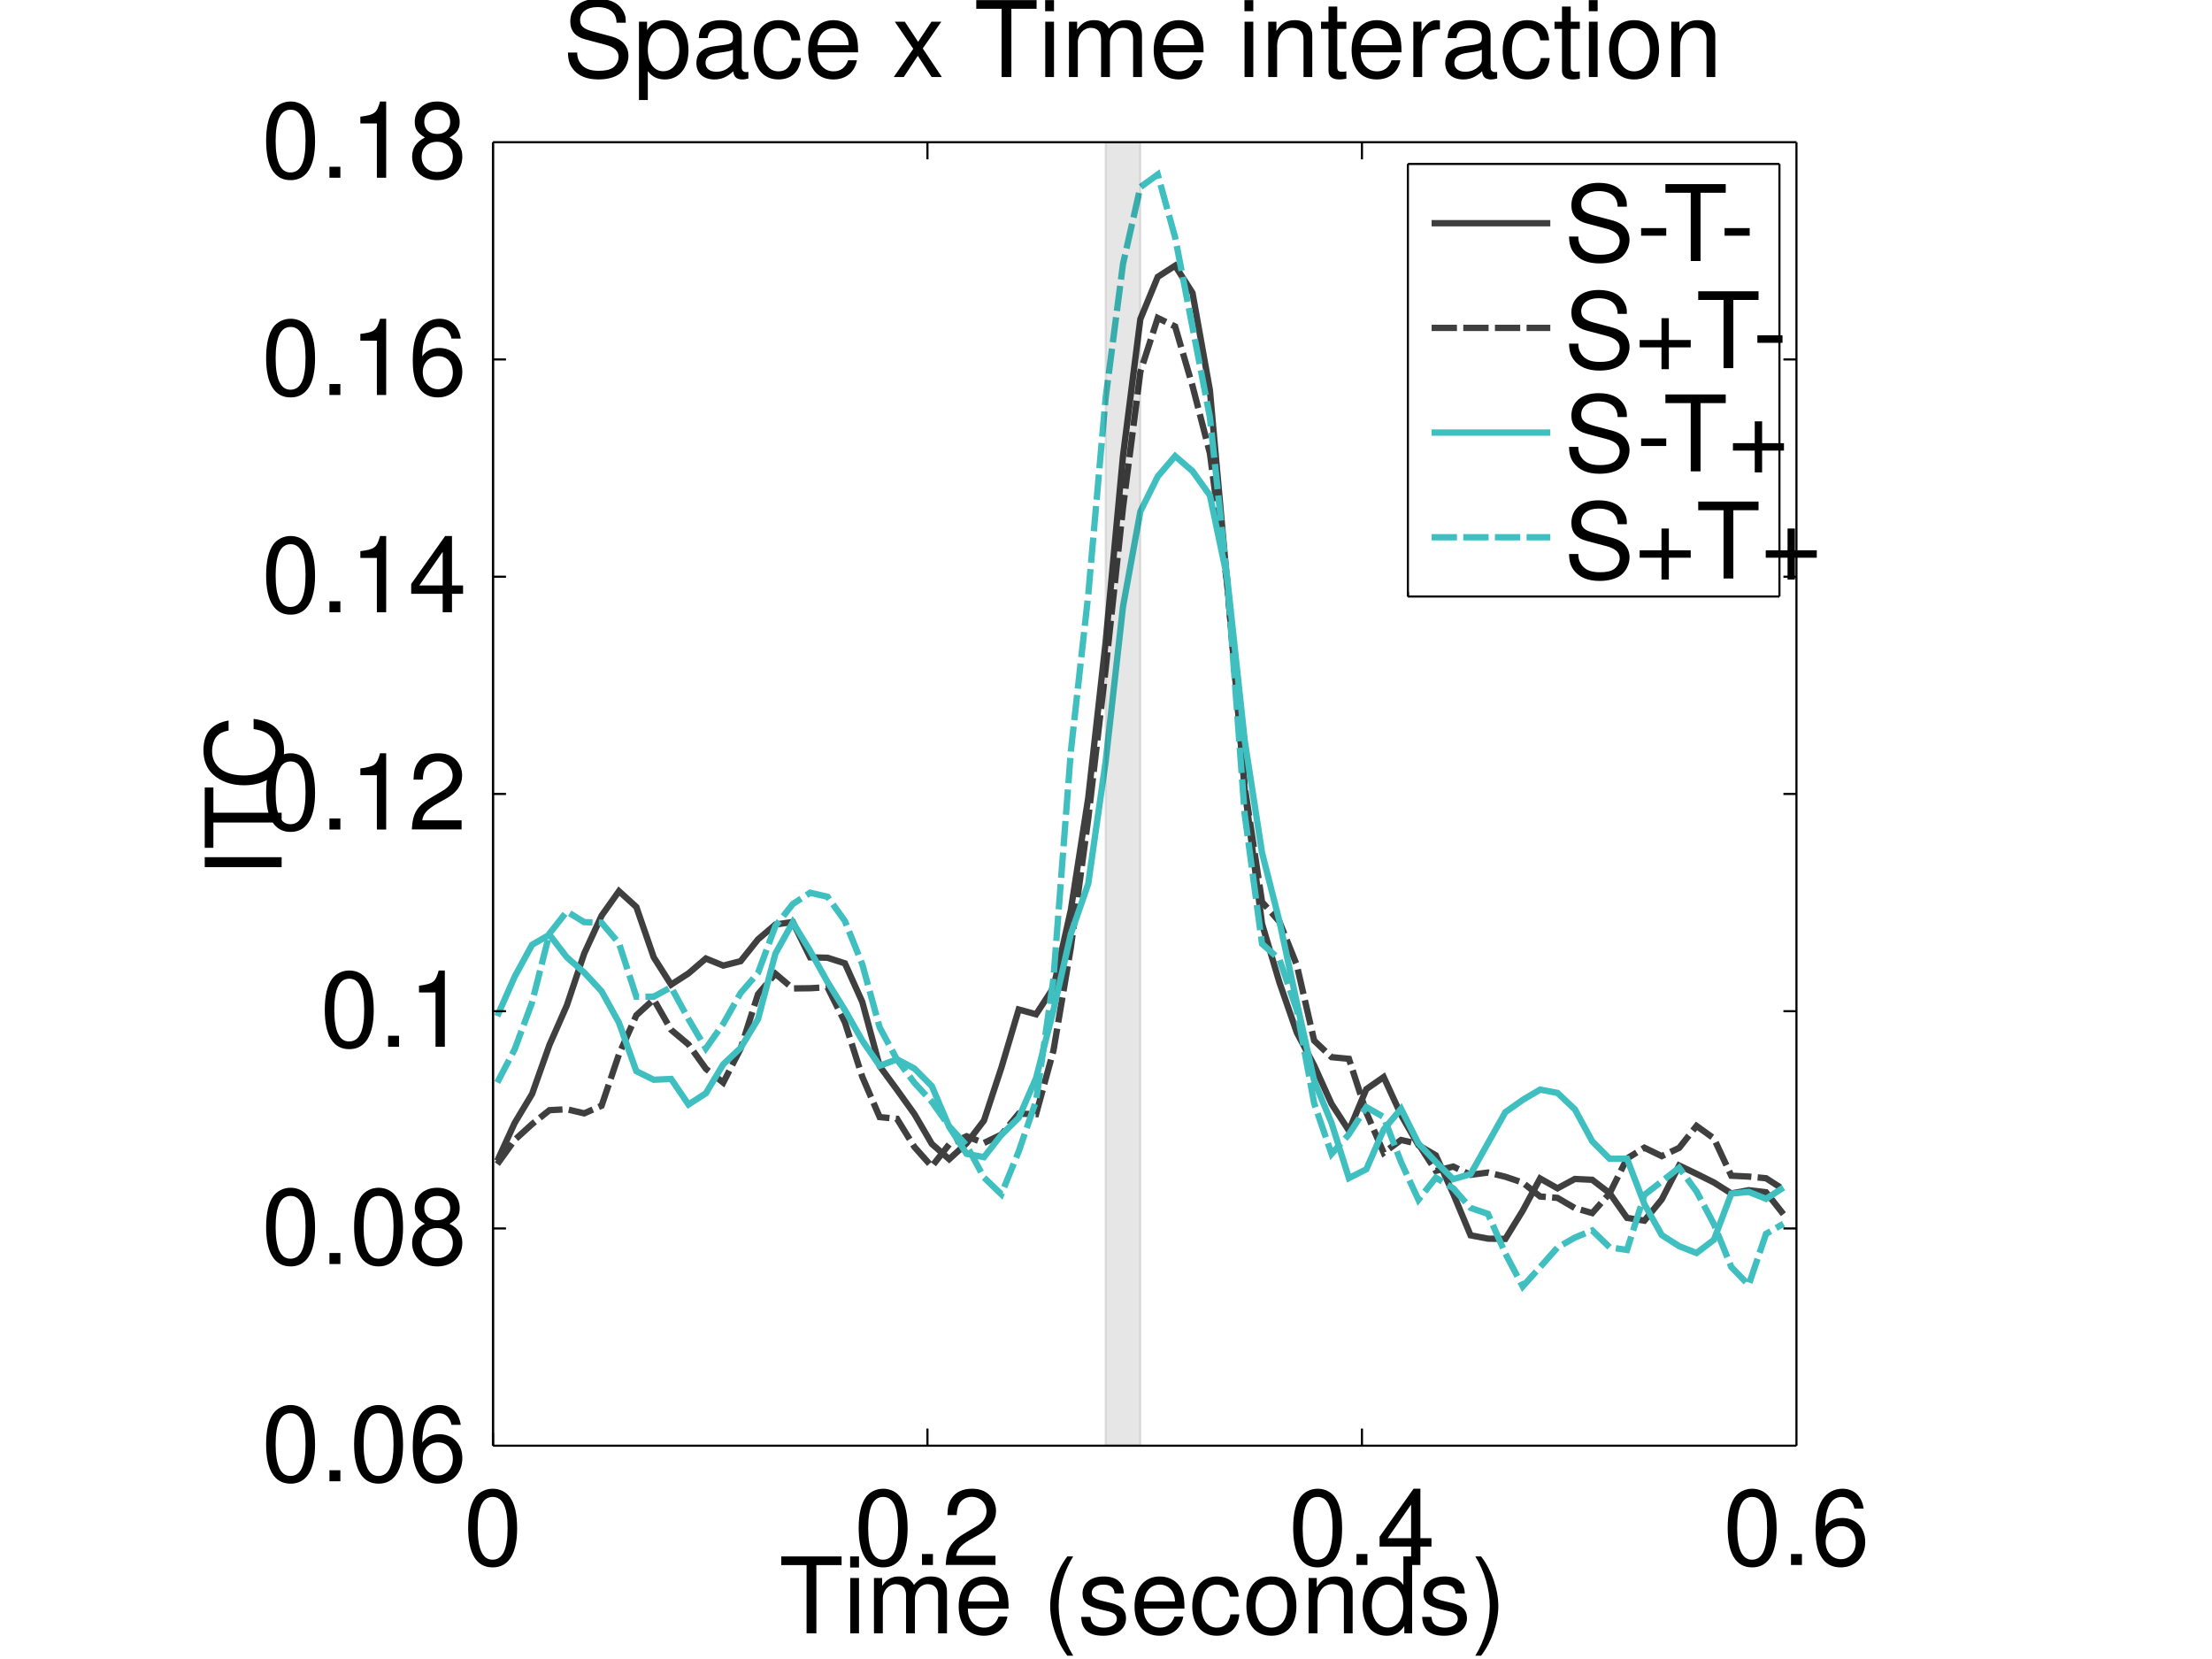
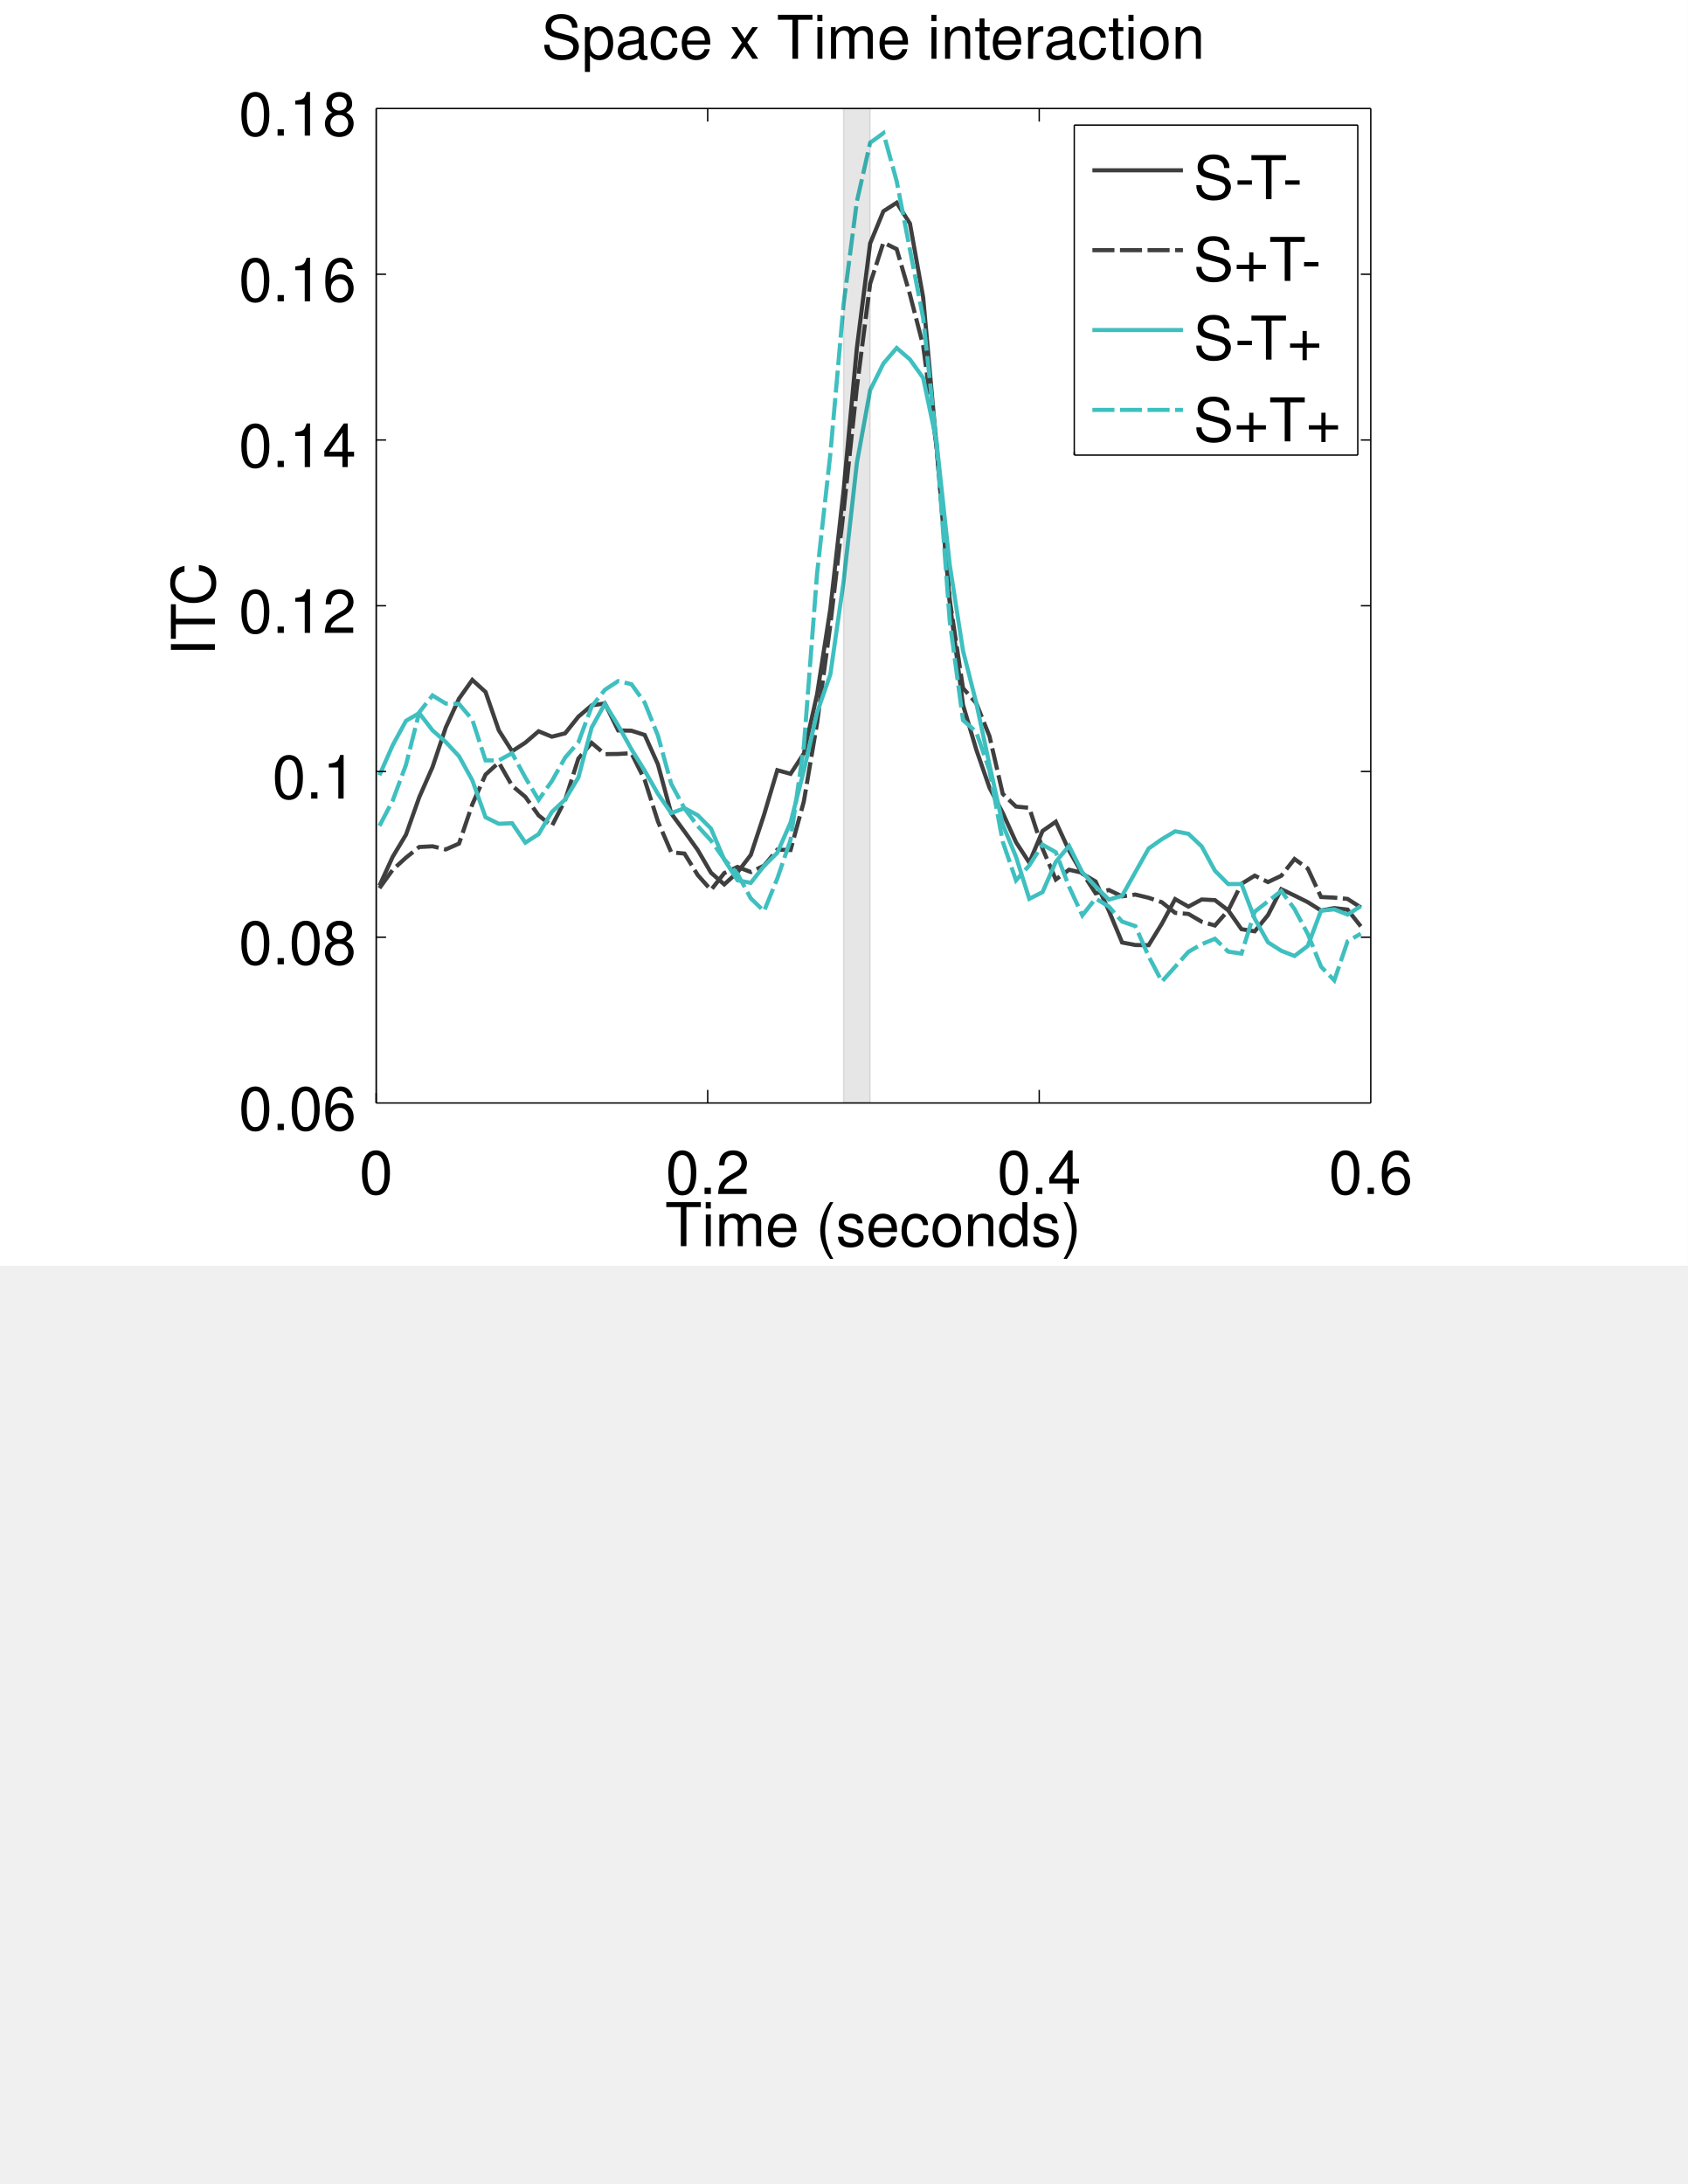
- <svg xmlns="http://www.w3.org/2000/svg" preserveAspectRatio="xMinYMin meet" width="100%" height="100%" viewBox="0 0 698.898 524.173" version="1.1">
+ <svg xmlns="http://www.w3.org/2000/svg" xmlns:xlink="http://www.w3.org/1999/xlink" version="1.1" id="Layer_1" x="0px" y="0px" width="612px" height="792px" viewBox="0 0 612 792" enable-background="new 0 0 612 792" xml:space="preserve">
  <g id="topgroup">
-     <rect x="0" y="0" width="698.898" height="524.173" fill="#ffffff" stroke="none" />
+     <rect fill="#FFFFFF" width="612" height="459" />
    <g id="ID000000">
-       <clipPath id="ID000001">
-         <rect x="155.754" y="44.929" width="411.850" height="411.850" />
-       </clipPath>
-       <polygon fill="#ffffff" fill-opacity="1.00" stroke="none" stroke-width="0.5pt" stroke-opacity="1.00" stroke-dasharray="none" points="155.754,456.780 567.605,456.780 567.605,44.929 155.754,44.929 " />
-       <polygon fill="#ffffff" fill-opacity="1.00" stroke="none" stroke-width="0.5pt" stroke-opacity="1.00" stroke-dasharray="none" points="155.754,44.929 567.605,44.929 567.605,44.929 155.754,44.929 " />
-       <polygon fill="#ffffff" fill-opacity="1.00" stroke="none" stroke-width="0.5pt" stroke-opacity="1.00" stroke-dasharray="none" points="155.754,456.780 155.754,456.780 155.754,44.929 155.754,44.929 " />
+       <polygon fill="#FFFFFF" points="136.388,399.986 497.031,399.986 497.031,39.343 136.388,39.343   " />
+       <polygon fill="#FFFFFF" points="136.388,39.343 497.031,39.343 497.031,39.343   " />
+       <polygon fill="#FFFFFF" points="136.388,399.986 136.388,399.986 136.388,39.343 136.388,39.343   " />
      <g>
-         <g id="ID000002" clip-path="url(#ID000001)">
-           <polyline fill="none" stroke="#3f3f3f" stroke-width="1.5pt" stroke-dasharray="none" points="157.127,366.783 162.619,354.801 168.110,345.659 173.601,330.161 179.093,317.684 184.584,301.272 190.075,289.311 195.567,281.570 201.058,286.570 206.549,302.464 212.041,311.105 217.532,307.551 223.023,302.846 228.515,305.086 234.006,303.692 239.497,296.799 244.989,292.121 250.480,291.291 255.971,302.483 261.463,302.608 266.954,304.368 272.445,316.571 277.937,336.864 283.428,344.347 288.919,352.001 294.411,361.418 299.902,366.256 305.393,361.249 310.885,354.054 316.376,337.411 321.867,318.960 327.359,320.472 332.850,312.058 338.341,287.518 343.833,252.130 349.324,202.963 354.815,144.078 360.307,100.808 365.798,87.487 371.289,83.944 376.781,92.552 382.272,123.285 387.763,184.341 393.255,249.291 398.746,291.881 404.237,310.382 409.729,326.218 415.220,336.650 420.711,348.792 426.203,357.233 431.694,344.131 437.185,340.301 442.677,352.257 448.168,361.815 453.659,365.046 459.151,377.158 464.642,390.310 470.133,391.360 475.625,391.441 481.116,382.530 486.607,372.350 492.099,375.457 497.590,372.501 503.081,372.765 508.573,376.994 514.064,384.794 519.556,385.679 525.047,378.963 530.538,368.254 536.030,370.877 541.521,373.608 547.012,377.078 552.504,376.056 557.995,376.702 563.486,383.639 " />
-           <g>
- </g>
-         </g>
-         <g id="ID000003" clip-path="url(#ID000001)">
-           <polyline fill="none" stroke="#3f3f3f" stroke-width="1.5pt" stroke-dasharray="8.0,2.0" points="157.127,367.810 162.619,360.179 168.110,355.168 173.601,350.768 179.093,350.475 184.584,351.773 190.075,349.357 195.567,333.124 201.058,320.778 206.549,315.778 212.041,325.392 217.532,329.996 223.023,337.672 228.515,342.064 234.006,331.315 239.497,314.140 244.989,307.646 250.480,312.303 255.971,312.238 261.463,311.927 266.954,323.004 272.445,340.222 277.937,352.949 283.428,353.501 288.919,362.394 294.411,368.565 299.902,361.573 305.393,359.016 310.885,361.134 316.376,358.490 321.867,351.873 327.359,352.018 332.850,331.917 338.341,299.386 343.833,258.697 349.324,211.486 354.815,160.419 360.307,117.481 365.798,100.466 371.289,103.147 376.781,121.930 382.272,143.194 387.763,184.742 393.255,248.375 398.746,284.970 404.237,291.194 409.729,304.904 415.220,328.788 420.711,334.015 426.203,334.554 431.694,351.466 437.185,364.232 442.677,360.186 448.168,361.434 453.659,369.940 459.151,368.582 464.642,371.198 470.133,370.470 475.625,371.797 481.116,373.659 486.607,378.040 492.099,378.485 497.590,381.705 503.081,383.276 508.573,377.048 514.064,366.041 519.556,362.630 525.047,365.286 530.538,362.692 536.030,355.740 541.521,359.687 547.012,371.477 552.504,371.742 557.995,372.270 563.486,375.812 " />
-           <g>
- </g>
-         </g>
-         <g id="ID000004" clip-path="url(#ID000001)">
-           <polyline fill="none" stroke="#3fbfbf" stroke-width="1.5pt" stroke-dasharray="none" points="157.127,321.045 162.619,308.592 168.110,298.514 173.601,295.329 179.093,302.455 184.584,307.282 190.075,313.194 195.567,323.122 201.058,338.446 206.549,341.158 212.041,340.906 217.532,348.968 223.023,345.439 228.515,336.263 234.006,331.100 239.497,321.986 244.989,301.314 250.480,291.428 255.971,300.422 261.463,310.289 266.954,319.141 272.445,328.783 277.937,336.741 283.428,334.686 288.919,337.612 294.411,343.148 299.902,356.015 305.393,364.551 310.885,365.609 316.376,358.595 321.867,353.167 327.359,340.618 332.850,319.144 338.341,295.101 343.833,279.239 349.324,240.705 354.815,191.688 360.307,161.594 365.798,150.541 371.289,144.111 376.781,148.851 382.272,156.526 387.763,182.681 393.255,233.827 398.746,269.420 404.237,291.030 409.729,316.766 415.220,341.479 420.711,354.840 426.203,372.236 431.694,369.442 437.185,356.889 442.677,350.328 448.168,361.304 453.659,367.102 459.151,372.548 464.642,370.975 470.133,361.169 475.625,351.403 481.116,347.519 486.607,344.265 492.099,345.308 497.590,350.504 503.081,360.593 508.573,366.126 514.064,366.100 519.556,380.449 525.047,390.230 530.538,393.737 536.030,395.900 541.521,391.726 547.012,377.140 552.504,376.580 557.995,378.778 563.486,375.226 " />
-           <g>
- </g>
-         </g>
-         <g id="ID000005" clip-path="url(#ID000001)">
-           <polyline fill="none" stroke="#3fbfbf" stroke-width="1.5pt" stroke-dasharray="8.0,2.0" points="157.127,342.022 162.619,331.521 168.110,316.724 173.601,294.974 179.093,288.000 184.584,291.356 190.075,291.541 195.567,298.026 201.058,314.912 206.549,314.895 212.041,311.919 217.532,321.998 223.023,331.265 228.515,323.466 234.006,313.745 239.497,307.414 244.989,292.598 250.480,285.653 255.971,282.063 261.463,283.341 266.954,290.996 272.445,304.665 277.937,324.613 283.428,334.813 288.919,342.121 294.411,348.096 299.902,355.862 305.393,361.894 310.885,372.030 316.376,377.329 321.867,363.825 327.359,347.779 332.850,309.079 338.341,237.398 343.833,187.997 349.324,125.794 354.815,83.431 360.307,59.129 365.798,55.135 371.289,74.994 376.781,103.391 382.272,131.779 387.763,183.113 393.255,257.167 398.746,298.199 404.237,303.095 409.729,319.091 415.220,348.599 420.711,364.601 426.203,358.388 431.694,349.798 437.185,352.937 442.677,367.195 448.168,379.077 453.659,372.091 459.151,375.434 464.642,381.653 470.133,383.529 475.625,396.057 481.116,406.470 486.607,400.354 492.099,394.173 497.590,391.019 503.081,388.771 508.573,394.090 514.064,394.924 519.556,377.548 525.047,373.255 530.538,368.956 536.030,376.448 541.521,386.763 547.012,400.316 552.504,406.012 557.995,389.842 563.486,386.658 " />
-           <g>
- </g>
-         </g>
-         <g id="ID000006" clip-path="url(#ID000001)">
-           <polygon fill="#000000" fill-opacity="0.10" stroke="#000000" stroke-width="0.5pt" stroke-opacity="0.10" stroke-dasharray="none" points="349.324,44.929 360.307,44.929 360.307,456.780 349.324,456.780 " />
-         </g>
-         <g id="ID000007" clip-path="url(#ID000001)">
-           <polyline fill="none" stroke="#000000" stroke-width="0.5pt" stroke-dasharray="none" points="155.754,456.780 155.754,44.929 " />
-           <g>
- </g>
-         </g>
-         <g id="ID000008" clip-path="url(#ID000001)">
-           <polyline fill="none" stroke="#000000" stroke-width="0.5pt" stroke-dasharray="none" points="155.754,662.705 636.246,662.705 " />
-           <g>
- </g>
+         <g>
+           <defs>
+             <rect id="SVGID_1_" x="136.388" y="39.343" width="360.642" height="360.643" />
+           </defs>
+           <clipPath id="SVGID_2_">
+             <use xlink:href="#SVGID_1_" overflow="visible" />
+           </clipPath>
+           <g id="ID000002" clip-path="url(#SVGID_2_)">
+             <polyline fill="none" stroke="#3F3F3F" stroke-width="1.5" points="137.59,321.179 142.399,310.687 147.208,302.681        152.016,289.11 156.825,278.185 161.634,263.813 166.442,253.339 171.251,246.561 176.059,250.939 180.868,264.857        185.677,272.423 190.485,269.312 195.293,265.191 200.103,267.153 204.911,265.932 209.719,259.896 214.528,255.8        219.336,255.073 224.145,264.874 228.954,264.983 233.762,266.524 238.57,277.21 243.379,294.98 248.188,301.532        252.996,308.235 257.805,316.481 262.613,320.717 267.422,316.333 272.231,310.032 277.039,295.459 281.848,279.302        286.657,280.626 291.465,273.258 296.273,251.769 301.082,220.781 305.891,177.728 310.699,126.164 315.508,88.274        320.316,76.609 325.125,73.507 329.934,81.044 334.742,107.956 339.55,161.421 344.359,218.295 349.168,255.59        353.976,271.791 358.785,285.657 363.594,294.792 368.401,305.425 373.211,312.816 378.019,301.343 382.827,297.989        387.637,308.459 392.444,316.829 397.253,319.658 402.062,330.264 406.87,341.78 411.679,342.7 416.488,342.771        421.296,334.968 426.104,326.054 430.913,328.774 435.722,326.186 440.53,326.417 445.339,330.12 450.147,336.95        454.957,337.725 459.765,331.844 464.573,322.467 469.383,324.764 474.19,327.155 478.999,330.194 483.808,329.299        488.616,329.864 493.425,335.939      " />
+           </g>
+         </g>
+         <g>
+           <defs>
+             <rect id="SVGID_3_" x="136.388" y="39.343" width="360.642" height="360.643" />
+           </defs>
+           <clipPath id="SVGID_4_">
+             <use xlink:href="#SVGID_3_" overflow="visible" />
+           </clipPath>
+           <g id="ID000003" clip-path="url(#SVGID_4_)">
+             <polyline fill="none" stroke="#3F3F3F" stroke-width="1.5" stroke-dasharray="8,2" points="137.59,322.078 142.399,315.396        147.208,311.008 152.016,307.155 156.825,306.898 161.634,308.035 166.442,305.919 171.251,291.705 176.059,280.894        180.868,276.516 185.677,284.934 190.485,288.966 195.293,295.688 200.103,299.533 204.911,290.121 209.719,275.081        214.528,269.395 219.336,273.473 224.145,273.416 228.954,273.144 233.762,282.843 238.57,297.92 243.379,309.065        248.188,309.548 252.996,317.335 257.805,322.739 262.613,316.617 267.422,314.377 272.231,316.232 277.039,313.917        281.848,308.123 286.657,308.25 291.465,290.648 296.273,262.162 301.082,226.532 305.891,185.191 310.699,140.473        315.508,102.874 320.316,87.975 325.125,90.322 329.934,106.77 334.742,125.39 339.55,161.772 344.359,217.493        349.168,249.538 353.976,254.988 358.785,266.994 363.594,287.908 368.401,292.485 373.211,292.957 378.019,307.766        382.827,318.945 387.637,315.402 392.444,316.495 397.253,323.943 402.062,322.754 406.87,325.045 411.679,324.407        416.488,325.569 421.296,327.2 426.104,331.036 430.913,331.426 435.722,334.246 440.53,335.621 445.339,330.167        450.147,320.529 454.957,317.542 459.765,319.868 464.573,317.596 469.383,311.509 474.19,314.965 478.999,325.289        483.808,325.521 488.616,325.983 493.425,329.085      " />
+           </g>
+         </g>
+         <g>
+           <defs>
+             <rect id="SVGID_5_" x="136.388" y="39.343" width="360.642" height="360.643" />
+           </defs>
+           <clipPath id="SVGID_6_">
+             <use xlink:href="#SVGID_5_" overflow="visible" />
+           </clipPath>
+           <g id="ID000004" clip-path="url(#SVGID_6_)">
+             <polyline fill="none" stroke="#3FBFBF" stroke-width="1.5" points="137.59,281.127 142.399,270.223 147.208,261.398        152.016,258.609 156.825,264.849 161.634,269.076 166.442,274.253 171.251,282.946 176.059,296.365 180.868,298.74        185.677,298.519 190.485,305.579 195.293,302.489 200.103,294.454 204.911,289.933 209.719,281.952 214.528,263.85        219.336,255.193 224.145,263.069 228.954,271.709 233.762,279.46 238.57,287.903 243.379,294.872 248.188,293.073        252.996,295.635 257.805,300.482 262.613,311.75 267.422,319.224 272.231,320.151 277.039,314.009 281.848,309.256        286.657,298.267 291.465,279.463 296.273,258.409 301.082,244.52 305.891,210.777 310.699,167.854 315.508,141.502        320.316,131.823 325.125,126.193 329.934,130.344 334.742,137.064 339.55,159.967 344.359,204.754 349.168,235.921        353.976,254.845 358.785,277.381 363.594,299.021 368.401,310.721 373.211,325.954 378.019,323.507 382.827,312.515        387.637,306.77 392.444,316.381 397.253,321.458 402.062,326.227 406.87,324.85 411.679,316.263 416.488,307.711        421.296,304.31 426.104,301.46 430.913,302.374 435.722,306.924 440.53,315.758 445.339,320.604 450.147,320.581        454.957,333.146 459.765,341.71 464.573,344.781 469.383,346.675 474.19,343.021 478.999,330.248 483.808,329.758        488.616,331.683 493.425,328.572      " />
+           </g>
+         </g>
+         <g>
+           <defs>
+             <rect id="SVGID_7_" x="136.388" y="39.343" width="360.642" height="360.643" />
+           </defs>
+           <clipPath id="SVGID_8_">
+             <use xlink:href="#SVGID_7_" overflow="visible" />
+           </clipPath>
+           <g id="ID000005" clip-path="url(#SVGID_8_)">
+             <polyline fill="none" stroke="#3FBFBF" stroke-width="1.5" stroke-dasharray="8,2" points="137.59,299.497 142.399,290.301        147.208,277.344 152.016,258.298 156.825,252.191 161.634,255.13 166.442,255.292 171.251,260.971 176.059,275.757        180.868,275.742 185.677,273.136 190.485,281.962 195.293,290.077 200.103,283.248 204.911,274.735 209.719,269.191        214.528,256.218 219.336,250.136 224.145,246.993 228.954,248.111 233.762,254.815 238.57,266.784 243.379,284.252        248.188,293.184 252.996,299.583 257.805,304.815 262.613,311.616 267.422,316.897 272.231,325.773 277.039,330.414        281.848,318.588 286.657,304.538 291.465,270.649 296.273,207.881 301.082,164.622 305.891,110.153 310.699,73.058        315.508,51.777 320.316,48.28 325.125,65.669 329.934,90.536 334.742,115.394 339.55,160.346 344.359,225.192 349.168,261.122        353.976,265.409 358.785,279.417 363.594,305.256 368.401,319.268 373.211,313.828 378.019,306.306 382.827,309.054        387.637,321.54 392.444,331.944 397.253,325.827 402.062,328.754 406.87,334.2 411.679,335.843 416.488,346.813        421.296,355.931 426.104,350.576 430.913,345.163 435.722,342.401 440.53,340.433 445.339,345.09 450.147,345.821        454.957,330.605 459.765,326.846 464.573,323.082 469.383,329.642 474.19,338.674 478.999,350.542 483.808,355.53        488.616,341.371 493.425,338.583      " />
+           </g>
+         </g>
+         <g>
+           <defs>
+             <rect id="SVGID_9_" x="136.388" y="39.343" width="360.642" height="360.643" />
+           </defs>
+           <clipPath id="SVGID_10_">
+             <use xlink:href="#SVGID_9_" overflow="visible" />
+           </clipPath>
+           <g id="ID000006" clip-path="url(#SVGID_10_)">
+             <polygon fill-opacity="0.1" stroke="#000000" stroke-width="0.5" stroke-opacity="0.1" points="305.891,39.343 315.508,39.343        315.508,399.986 305.891,399.986      " />
+           </g>
+         </g>
+         <g>
+           <defs>
+             <rect id="SVGID_11_" x="136.388" y="39.343" width="360.642" height="360.643" />
+           </defs>
+           <clipPath id="SVGID_12_">
+             <use xlink:href="#SVGID_11_" overflow="visible" />
+           </clipPath>
+           <g id="ID000007" clip-path="url(#SVGID_12_)">
+             <line fill="none" stroke="#000000" stroke-width="0.5" x1="136.388" y1="399.986" x2="136.388" y2="39.343" />
+           </g>
+         </g>
+         <g>
+           <defs>
+             <rect id="SVGID_13_" x="136.388" y="39.343" width="360.642" height="360.643" />
+           </defs>
+           <clipPath id="SVGID_14_">
+             <use xlink:href="#SVGID_13_" overflow="visible" />
+           </clipPath>
+           <g id="ID000008" clip-path="url(#SVGID_14_)">
+             <line fill="none" stroke="#000000" stroke-width="0.5" x1="136.388" y1="580.307" x2="557.138" y2="580.307" />
+           </g>
        </g>
        <g id="ID000009">
          <g transform="translate(361.056,516.061)">
            <g transform="rotate(-0.0)">
-               <text x="0.000" y="0.000" font-family="Helvetica" text-anchor="middle" font-size="25pt" fill="#000000">Time (seconds)</text>
+               <text transform="matrix(1 0 0 1 -119.9149 -64.1645)" font-family="'Helvetica'" font-size="21.892">Time (seconds)</text>
            </g>
          </g>
        </g>
        <g id="ID000010">
          <g transform="translate(88.985,251.478)">
            <g transform="rotate(-90.0)">
-               <text x="0.000" y="0.000" font-family="Helvetica" text-anchor="middle" font-size="25pt" fill="#000000">ITC</text>
+               <text transform="matrix(1 0 0 1 13.6362 -11.0646)" font-family="'Helvetica'" font-size="21.892">ITC</text>
            </g>
          </g>
        </g>
        <g id="ID000011">
          <g transform="translate(361.056,24.337)">
            <g transform="rotate(-0.0)">
-               <text x="0.000" y="0.000" font-family="Helvetica" text-anchor="middle" font-size="25pt" fill="#000000">Space x Time interaction</text>
+               <text transform="matrix(1 0 0 1 -164.7562 -3.0255)" font-family="'Helvetica'" font-size="21.892">Space x Time interaction</text>
            </g>
          </g>
        </g>
        <g id="ID000012">
- </g>
+ 			</g>
        <g id="ID000013">
- </g>
+ 			</g>
      </g>
      <g>
-         <polyline fill="none" stroke="#000000" stroke-width="0.5pt" stroke-dasharray="none" points="293.038,456.780 293.038,451.363 " />
-         <polyline fill="none" stroke="#000000" stroke-width="0.5pt" stroke-dasharray="none" points="430.321,456.780 430.321,451.363 " />
-         <polyline fill="none" stroke="#000000" stroke-width="0.5pt" stroke-dasharray="none" points="155.754,456.780 567.605,456.780 " />
-         <polyline fill="none" stroke="#000000" stroke-width="0.5pt" stroke-dasharray="none" points="293.038,44.929 293.038,50.346 " />
-         <polyline fill="none" stroke="#000000" stroke-width="0.5pt" stroke-dasharray="none" points="430.321,44.929 430.321,50.346 " />
-         <polyline fill="none" stroke="#000000" stroke-width="0.5pt" stroke-dasharray="none" points="155.754,44.929 567.605,44.929 " />
+         <line fill="none" stroke="#000000" stroke-width="0.5" x1="256.603" y1="399.986" x2="256.603" y2="395.242" />
+         <line fill="none" stroke="#000000" stroke-width="0.5" x1="376.816" y1="399.986" x2="376.816" y2="395.242" />
+         <line fill="none" stroke="#000000" stroke-width="0.5" x1="136.388" y1="399.986" x2="497.031" y2="399.986" />
+         <line fill="none" stroke="#000000" stroke-width="0.5" x1="256.603" y1="39.343" x2="256.603" y2="44.086" />
+         <line fill="none" stroke="#000000" stroke-width="0.5" x1="376.816" y1="39.343" x2="376.816" y2="44.086" />
+         <line fill="none" stroke="#000000" stroke-width="0.5" x1="136.388" y1="39.343" x2="497.031" y2="39.343" />
        <g transform="translate(155.754,494.470)">
          <g transform="rotate(-0.0)">
-             <text x="0.000" y="0.000" font-family="Helvetica" text-anchor="middle" font-size="25pt" fill="#000000">0</text>
+             <text transform="matrix(1 0 0 1 -25.4532 -61.4798)" font-family="'Helvetica'" font-size="21.892">0</text>
          </g>
        </g>
        <g transform="translate(293.038,494.470)">
          <g transform="rotate(-0.0)">
-             <text x="0.000" y="0.000" font-family="Helvetica" text-anchor="middle" font-size="25pt" fill="#000000">0.2</text>
+             <text transform="matrix(1 0 0 1 -51.6513 -61.4798)" font-family="'Helvetica'" font-size="21.892">0.2</text>
          </g>
        </g>
        <g transform="translate(430.321,494.470)">
          <g transform="rotate(-0.0)">
-             <text x="0.000" y="0.000" font-family="Helvetica" text-anchor="middle" font-size="25pt" fill="#000000">0.4</text>
+             <text transform="matrix(1 0 0 1 -68.7204 -61.4798)" font-family="'Helvetica'" font-size="21.892">0.4</text>
          </g>
        </g>
        <g transform="translate(567.605,494.470)">
          <g transform="rotate(-0.0)">
-             <text x="0.000" y="0.000" font-family="Helvetica" text-anchor="middle" font-size="25pt" fill="#000000">0.6</text>
-           </g>
-         </g>
-         <polyline fill="none" stroke="#000000" stroke-width="0.5pt" stroke-dasharray="none" points="155.754,388.138 159.873,388.138 " />
-         <polyline fill="none" stroke="#000000" stroke-width="0.5pt" stroke-dasharray="none" points="155.754,319.496 159.873,319.496 " />
-         <polyline fill="none" stroke="#000000" stroke-width="0.5pt" stroke-dasharray="none" points="155.754,250.854 159.873,250.854 " />
-         <polyline fill="none" stroke="#000000" stroke-width="0.5pt" stroke-dasharray="none" points="155.754,182.213 159.873,182.213 " />
-         <polyline fill="none" stroke="#000000" stroke-width="0.5pt" stroke-dasharray="none" points="155.754,113.571 159.873,113.571 " />
-         <polyline fill="none" stroke="#000000" stroke-width="0.5pt" stroke-dasharray="none" points="155.754,456.780 155.754,44.929 " />
-         <polyline fill="none" stroke="#000000" stroke-width="0.5pt" stroke-dasharray="none" points="567.605,388.138 563.486,388.138 " />
-         <polyline fill="none" stroke="#000000" stroke-width="0.5pt" stroke-dasharray="none" points="567.605,319.496 563.486,319.496 " />
-         <polyline fill="none" stroke="#000000" stroke-width="0.5pt" stroke-dasharray="none" points="567.605,250.854 563.486,250.854 " />
-         <polyline fill="none" stroke="#000000" stroke-width="0.5pt" stroke-dasharray="none" points="567.605,182.213 563.486,182.213 " />
-         <polyline fill="none" stroke="#000000" stroke-width="0.5pt" stroke-dasharray="none" points="567.605,113.571 563.486,113.571 " />
-         <polyline fill="none" stroke="#000000" stroke-width="0.5pt" stroke-dasharray="none" points="567.605,456.780 567.605,44.929 " />
+             <text transform="matrix(1 0 0 1 -85.7896 -61.4798)" font-family="'Helvetica'" font-size="21.892">0.6</text>
+           </g>
+         </g>
+         <line fill="none" stroke="#000000" stroke-width="0.5" x1="136.388" y1="339.878" x2="139.995" y2="339.878" />
+         <line fill="none" stroke="#000000" stroke-width="0.5" x1="136.388" y1="279.771" x2="139.995" y2="279.771" />
+         <line fill="none" stroke="#000000" stroke-width="0.5" x1="136.388" y1="219.664" x2="139.995" y2="219.664" />
+         <line fill="none" stroke="#000000" stroke-width="0.5" x1="136.388" y1="159.558" x2="139.995" y2="159.558" />
+         <line fill="none" stroke="#000000" stroke-width="0.5" x1="136.388" y1="99.45" x2="139.995" y2="99.45" />
+         <line fill="none" stroke="#000000" stroke-width="0.5" x1="136.388" y1="399.986" x2="136.388" y2="39.343" />
+         <line fill="none" stroke="#000000" stroke-width="0.5" x1="497.031" y1="339.878" x2="493.425" y2="339.878" />
+         <line fill="none" stroke="#000000" stroke-width="0.5" x1="497.031" y1="279.771" x2="493.425" y2="279.771" />
+         <line fill="none" stroke="#000000" stroke-width="0.5" x1="497.031" y1="219.664" x2="493.425" y2="219.664" />
+         <line fill="none" stroke="#000000" stroke-width="0.5" x1="497.031" y1="159.558" x2="493.425" y2="159.558" />
+         <line fill="none" stroke="#000000" stroke-width="0.5" x1="497.031" y1="99.45" x2="493.425" y2="99.45" />
+         <line fill="none" stroke="#000000" stroke-width="0.5" x1="497.031" y1="399.986" x2="497.031" y2="39.343" />
        <g transform="translate(147.517,468.012)">
          <g transform="rotate(-0.0)">
-             <text x="0.000" y="0.000" font-family="Helvetica" text-anchor="end" font-size="25pt" fill="#000000">0.06</text>
+             <text transform="matrix(1 0 0 1 -60.9491 -58.1907)" font-family="'Helvetica'" font-size="21.892">0.06</text>
          </g>
        </g>
        <g transform="translate(147.517,399.370)">
          <g transform="rotate(-0.0)">
-             <text x="0.000" y="0.000" font-family="Helvetica" text-anchor="end" font-size="25pt" fill="#000000">0.08</text>
+             <text transform="matrix(1 0 0 1 -60.9491 -49.6561)" font-family="'Helvetica'" font-size="21.892">0.08</text>
          </g>
        </g>
        <g transform="translate(147.517,330.728)">
          <g transform="rotate(-0.0)">
-             <text x="0.000" y="0.000" font-family="Helvetica" text-anchor="end" font-size="25pt" fill="#000000">0.1</text>
+             <text transform="matrix(1 0 0 1 -48.7738 -41.1216)" font-family="'Helvetica'" font-size="21.892">0.1</text>
          </g>
        </g>
        <g transform="translate(147.517,262.087)">
          <g transform="rotate(-0.0)">
-             <text x="0.000" y="0.000" font-family="Helvetica" text-anchor="end" font-size="25pt" fill="#000000">0.12</text>
+             <text transform="matrix(1 0 0 1 -60.9491 -32.587)" font-family="'Helvetica'" font-size="21.892">0.12</text>
          </g>
        </g>
        <g transform="translate(147.517,193.445)">
          <g transform="rotate(-0.0)">
-             <text x="0.000" y="0.000" font-family="Helvetica" text-anchor="end" font-size="25pt" fill="#000000">0.14</text>
+             <text transform="matrix(1 0 0 1 -60.9491 -24.0519)" font-family="'Helvetica'" font-size="21.892">0.14</text>
          </g>
        </g>
        <g transform="translate(147.517,124.803)">
          <g transform="rotate(-0.0)">
-             <text x="0.000" y="0.000" font-family="Helvetica" text-anchor="end" font-size="25pt" fill="#000000">0.16</text>
+             <text transform="matrix(1 0 0 1 -60.9491 -15.5178)" font-family="'Helvetica'" font-size="21.892">0.16</text>
          </g>
        </g>
        <g transform="translate(147.517,56.161)">
          <g transform="rotate(-0.0)">
-             <text x="0.000" y="0.000" font-family="Helvetica" text-anchor="end" font-size="25pt" fill="#000000">0.18</text>
-           </g>
-         </g>
-         <polyline fill="none" stroke="#000000" stroke-width="0.5pt" stroke-dasharray="none" points="155.754,456.780 155.754,452.661 " />
-         <polyline fill="none" stroke="#000000" stroke-width="0.5pt" stroke-dasharray="none" points="155.754,456.780 155.754,456.780 " />
+             <text transform="matrix(1 0 0 1 -60.9491 -6.9833)" font-family="'Helvetica'" font-size="21.892">0.18</text>
+           </g>
+         </g>
+         <line fill="none" stroke="#000000" stroke-width="0.5" x1="136.388" y1="399.986" x2="136.388" y2="396.379" />
+         <line fill="none" stroke="#000000" stroke-width="0.5" x1="136.388" y1="399.986" x2="136.388" y2="399.986" />
      </g>
    </g>
    <g id="ID000014">
-       <clipPath id="ID000015">
-         <rect x="444.831" y="51.803" width="117.398" height="136.670" />
-       </clipPath>
-       <polygon fill="#ffffff" fill-opacity="1.00" stroke="none" stroke-width="0.5pt" stroke-opacity="1.00" stroke-dasharray="none" points="444.831,188.473 562.228,188.473 562.228,51.803 444.831,51.803 " />
-       <polygon fill="#ffffff" fill-opacity="1.00" stroke="none" stroke-width="0.5pt" stroke-opacity="1.00" stroke-dasharray="none" points="444.831,51.803 562.228,51.803 562.228,51.803 444.831,51.803 " />
-       <polygon fill="#ffffff" fill-opacity="1.00" stroke="none" stroke-width="0.5pt" stroke-opacity="1.00" stroke-dasharray="none" points="444.831,188.473 444.831,188.473 444.831,51.803 444.831,51.803 " />
+       <polygon fill="#FFFFFF" points="389.522,165.039 492.323,165.039 492.323,45.362 389.522,45.362   " />
+       <polygon fill="#FFFFFF" points="389.522,45.362 492.323,45.362 492.323,45.362   " />
+       <polygon fill="#FFFFFF" points="389.522,165.039 389.522,165.039 389.522,45.362 389.522,45.362   " />
      <g>
        <g id="ID000016">
          <g transform="translate(494.163,82.470)">
            <g transform="rotate(-0.0)">
-               <text x="0.000" y="0.000" font-family="Helvetica" text-anchor="start" font-size="25pt" fill="#000000">S-T-</text>
-             </g>
-           </g>
-         </g>
-         <g id="ID000017" clip-path="url(#ID000015)">
-           <polyline fill="none" stroke="#3f3f3f" stroke-width="1.5pt" stroke-dasharray="none" points="452.331,70.528 489.831,70.528 " />
-           <g>
- </g>
-         </g>
-         <g id="ID000018" clip-path="url(#ID000015)">
-           <g>
- </g>
+               <text transform="matrix(1 0 0 1 -61.4423 -10.2542)" font-family="'Helvetica'" font-size="21.892">S-T-</text>
+             </g>
+           </g>
+         </g>
+         <g>
+           <defs>
+             <rect id="SVGID_15_" x="389.522" y="45.362" width="102.802" height="119.677" />
+           </defs>
+           <clipPath id="SVGID_16_">
+             <use xlink:href="#SVGID_15_" overflow="visible" />
+           </clipPath>
+           <g id="ID000017" clip-path="url(#SVGID_16_)">
+             <line fill="none" stroke="#3F3F3F" stroke-width="1.5" x1="396.09" y1="61.759" x2="428.928" y2="61.759" />
+           </g>
+         </g>
+         <g>
+           <defs>
+             <rect id="SVGID_17_" x="389.522" y="45.362" width="102.802" height="119.677" />
+           </defs>
+           <clipPath id="SVGID_18_">
+             <use xlink:href="#SVGID_17_" overflow="visible" />
+           </clipPath>
+           <g id="ID000018" clip-path="url(#SVGID_18_)">
+ 				</g>
        </g>
        <g id="ID000019">
          <g transform="translate(494.163,116.324)">
            <g transform="rotate(-0.0)">
-               <text x="0.000" y="0.000" font-family="Helvetica" text-anchor="start" font-size="25pt" fill="#000000">S+T-</text>
-             </g>
-           </g>
-         </g>
-         <g id="ID000020" clip-path="url(#ID000015)">
-           <polyline fill="none" stroke="#3f3f3f" stroke-width="1.5pt" stroke-dasharray="8.0,2.0" points="452.331,103.601 489.831,103.601 " />
-           <g>
- </g>
-         </g>
-         <g id="ID000021" clip-path="url(#ID000015)">
-           <g>
- </g>
+               <text transform="matrix(1 0 0 1 -61.4423 -14.4636)" font-family="'Helvetica'" font-size="21.892">S+T-</text>
+             </g>
+           </g>
+         </g>
+         <g>
+           <defs>
+             <rect id="SVGID_19_" x="389.522" y="45.362" width="102.802" height="119.677" />
+           </defs>
+           <clipPath id="SVGID_20_">
+             <use xlink:href="#SVGID_19_" overflow="visible" />
+           </clipPath>
+           <g id="ID000020" clip-path="url(#SVGID_20_)">
+             <line fill="none" stroke="#3F3F3F" stroke-width="1.5" stroke-dasharray="8,2" x1="396.09" y1="90.72" x2="428.928" y2="90.72" />
+           </g>
+         </g>
+         <g>
+           <defs>
+             <rect id="SVGID_21_" x="389.522" y="45.362" width="102.802" height="119.677" />
+           </defs>
+           <clipPath id="SVGID_22_">
+             <use xlink:href="#SVGID_21_" overflow="visible" />
+           </clipPath>
+           <g id="ID000021" clip-path="url(#SVGID_22_)">
+ 				</g>
        </g>
        <g id="ID000022">
          <g transform="translate(494.163,148.925)">
            <g transform="rotate(-0.0)">
-               <text x="0.000" y="0.000" font-family="Helvetica" text-anchor="start" font-size="25pt" fill="#000000">S-T+</text>
-             </g>
-           </g>
-         </g>
-         <g id="ID000023" clip-path="url(#ID000015)">
-           <polyline fill="none" stroke="#3fbfbf" stroke-width="1.5pt" stroke-dasharray="none" points="452.331,136.675 489.831,136.675 " />
-           <g>
- </g>
-         </g>
-         <g id="ID000024" clip-path="url(#ID000015)">
-           <g>
- </g>
+               <text transform="matrix(1 0 0 1 -61.4423 -18.5168)" font-family="'Helvetica'" font-size="21.892">S-T+</text>
+             </g>
+           </g>
+         </g>
+         <g>
+           <defs>
+             <rect id="SVGID_23_" x="389.522" y="45.362" width="102.802" height="119.677" />
+           </defs>
+           <clipPath id="SVGID_24_">
+             <use xlink:href="#SVGID_23_" overflow="visible" />
+           </clipPath>
+           <g id="ID000023" clip-path="url(#SVGID_24_)">
+             <line fill="none" stroke="#3FBFBF" stroke-width="1.5" x1="396.09" y1="119.682" x2="428.928" y2="119.682" />
+           </g>
+         </g>
+         <g>
+           <defs>
+             <rect id="SVGID_25_" x="389.522" y="45.362" width="102.802" height="119.677" />
+           </defs>
+           <clipPath id="SVGID_26_">
+             <use xlink:href="#SVGID_25_" overflow="visible" />
+           </clipPath>
+           <g id="ID000024" clip-path="url(#SVGID_26_)">
+ 				</g>
        </g>
        <g id="ID000025">
          <g transform="translate(494.163,182.779)">
            <g transform="rotate(-0.0)">
-               <text x="0.000" y="0.000" font-family="Helvetica" text-anchor="start" font-size="25pt" fill="#000000">S+T+</text>
-             </g>
-           </g>
-         </g>
-         <g id="ID000026" clip-path="url(#ID000015)">
-           <polyline fill="none" stroke="#3fbfbf" stroke-width="1.5pt" stroke-dasharray="8.0,2.0" points="452.331,169.749 489.831,169.749 " />
-           <g>
- </g>
-         </g>
-         <g id="ID000027" clip-path="url(#ID000015)">
-           <g>
- </g>
+               <text transform="matrix(1 0 0 1 -61.4423 -22.7258)" font-family="'Helvetica'" font-size="21.892">S+T+</text>
+             </g>
+           </g>
+         </g>
+         <g>
+           <defs>
+             <rect id="SVGID_27_" x="389.522" y="45.362" width="102.802" height="119.677" />
+           </defs>
+           <clipPath id="SVGID_28_">
+             <use xlink:href="#SVGID_27_" overflow="visible" />
+           </clipPath>
+           <g id="ID000026" clip-path="url(#SVGID_28_)">
+             <line fill="none" stroke="#3FBFBF" stroke-width="1.5" stroke-dasharray="8,2" x1="396.09" y1="148.643" x2="428.928" y2="148.643" />
+           </g>
+         </g>
+         <g>
+           <defs>
+             <rect id="SVGID_29_" x="389.522" y="45.362" width="102.802" height="119.677" />
+           </defs>
+           <clipPath id="SVGID_30_">
+             <use xlink:href="#SVGID_29_" overflow="visible" />
+           </clipPath>
+           <g id="ID000027" clip-path="url(#SVGID_30_)">
+ 				</g>
        </g>
        <g id="ID000028">
- </g>
+ 			</g>
        <g id="ID000029">
- </g>
+ 			</g>
        <g id="ID000030">
- </g>
+ 			</g>
      </g>
      <g>
-         <polyline fill="none" stroke="#000000" stroke-width="0.5pt" stroke-dasharray="none" points="444.831,188.473 562.228,188.473 " />
-         <polyline fill="none" stroke="#000000" stroke-width="0.5pt" stroke-dasharray="none" points="444.831,51.803 562.228,51.803 " />
-         <polyline fill="none" stroke="#000000" stroke-width="0.5pt" stroke-dasharray="none" points="444.831,188.473 444.831,51.803 " />
-         <polyline fill="none" stroke="#000000" stroke-width="0.5pt" stroke-dasharray="none" points="562.228,188.473 562.228,51.803 " />
-         <polyline fill="none" stroke="#000000" stroke-width="0.5pt" stroke-dasharray="none" points="444.831,188.473 444.831,187.107 " />
-         <polyline fill="none" stroke="#000000" stroke-width="0.5pt" stroke-dasharray="none" points="444.831,188.473 444.831,188.473 " />
+         <line fill="none" stroke="#000000" stroke-width="0.5" x1="389.522" y1="165.039" x2="492.323" y2="165.039" />
+         <line fill="none" stroke="#000000" stroke-width="0.5" x1="389.522" y1="45.362" x2="492.323" y2="45.362" />
+         <line fill="none" stroke="#000000" stroke-width="0.5" x1="389.522" y1="165.039" x2="389.522" y2="45.362" />
+         <line fill="none" stroke="#000000" stroke-width="0.5" x1="492.323" y1="165.039" x2="492.323" y2="45.362" />
+         <line fill="none" stroke="#000000" stroke-width="0.5" x1="389.522" y1="165.039" x2="389.522" y2="163.843" />
+         <line fill="none" stroke="#000000" stroke-width="0.5" x1="389.522" y1="165.039" x2="389.522" y2="165.039" />
      </g>
    </g>
  </g>
</svg>
